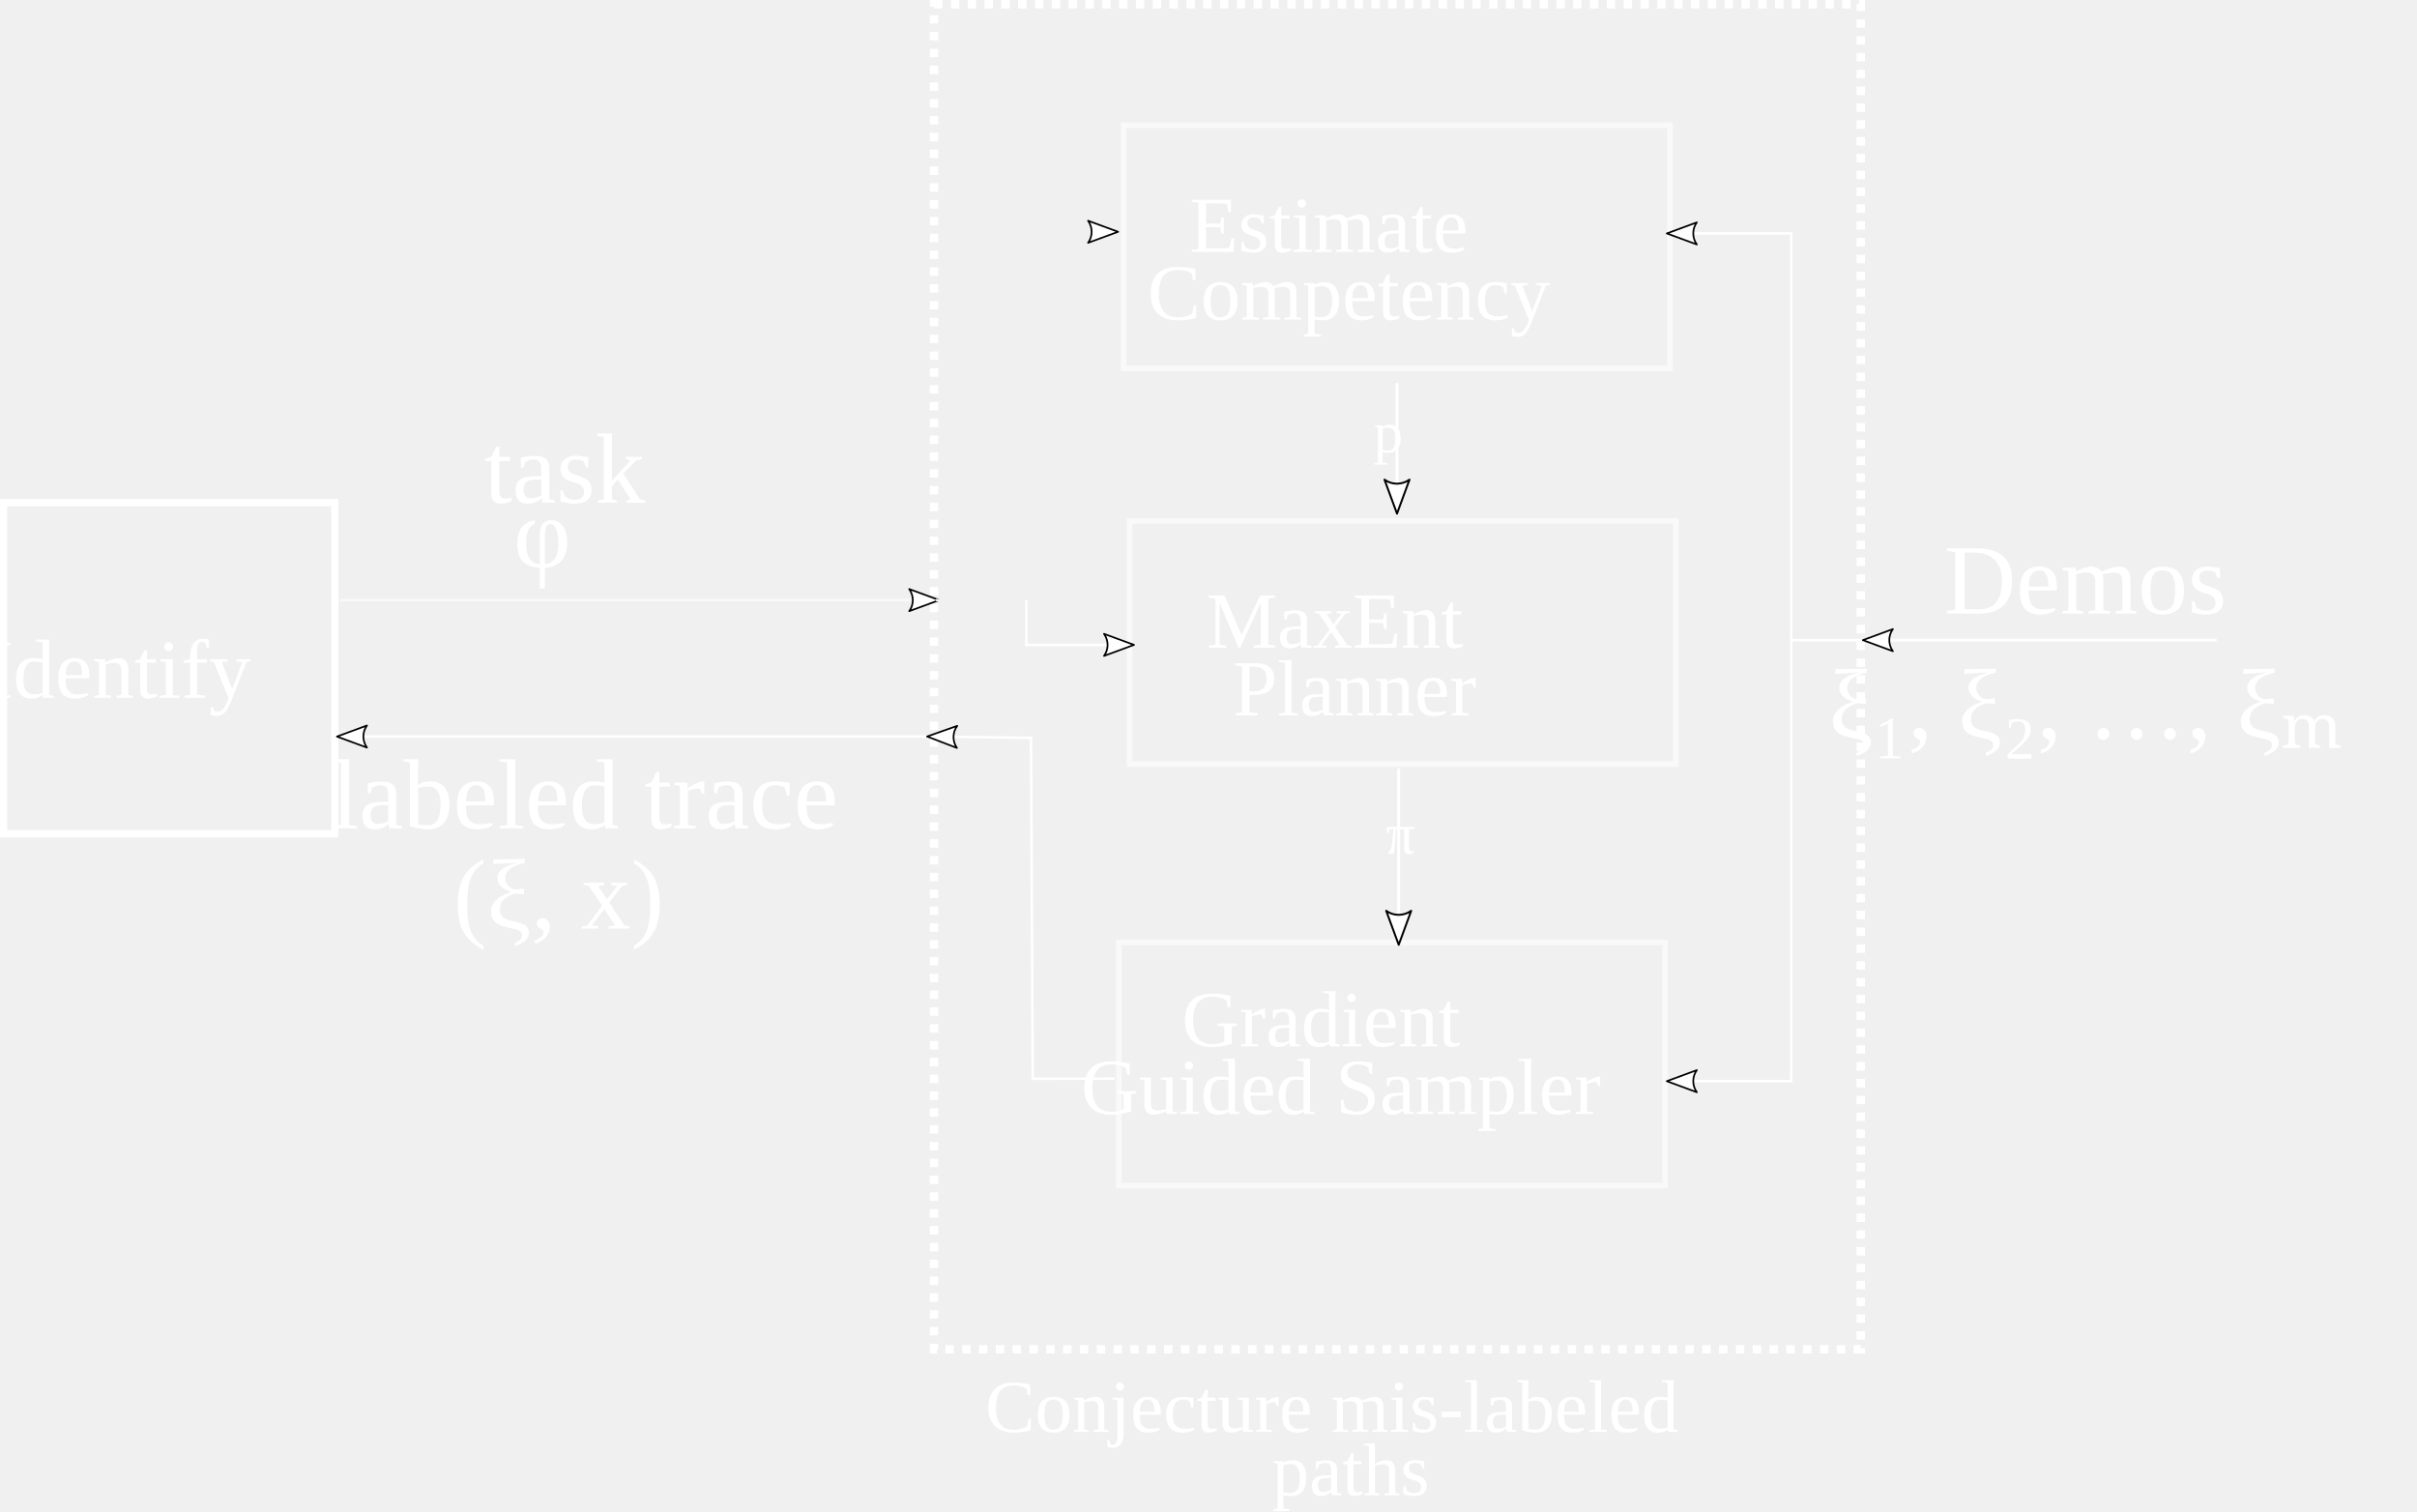
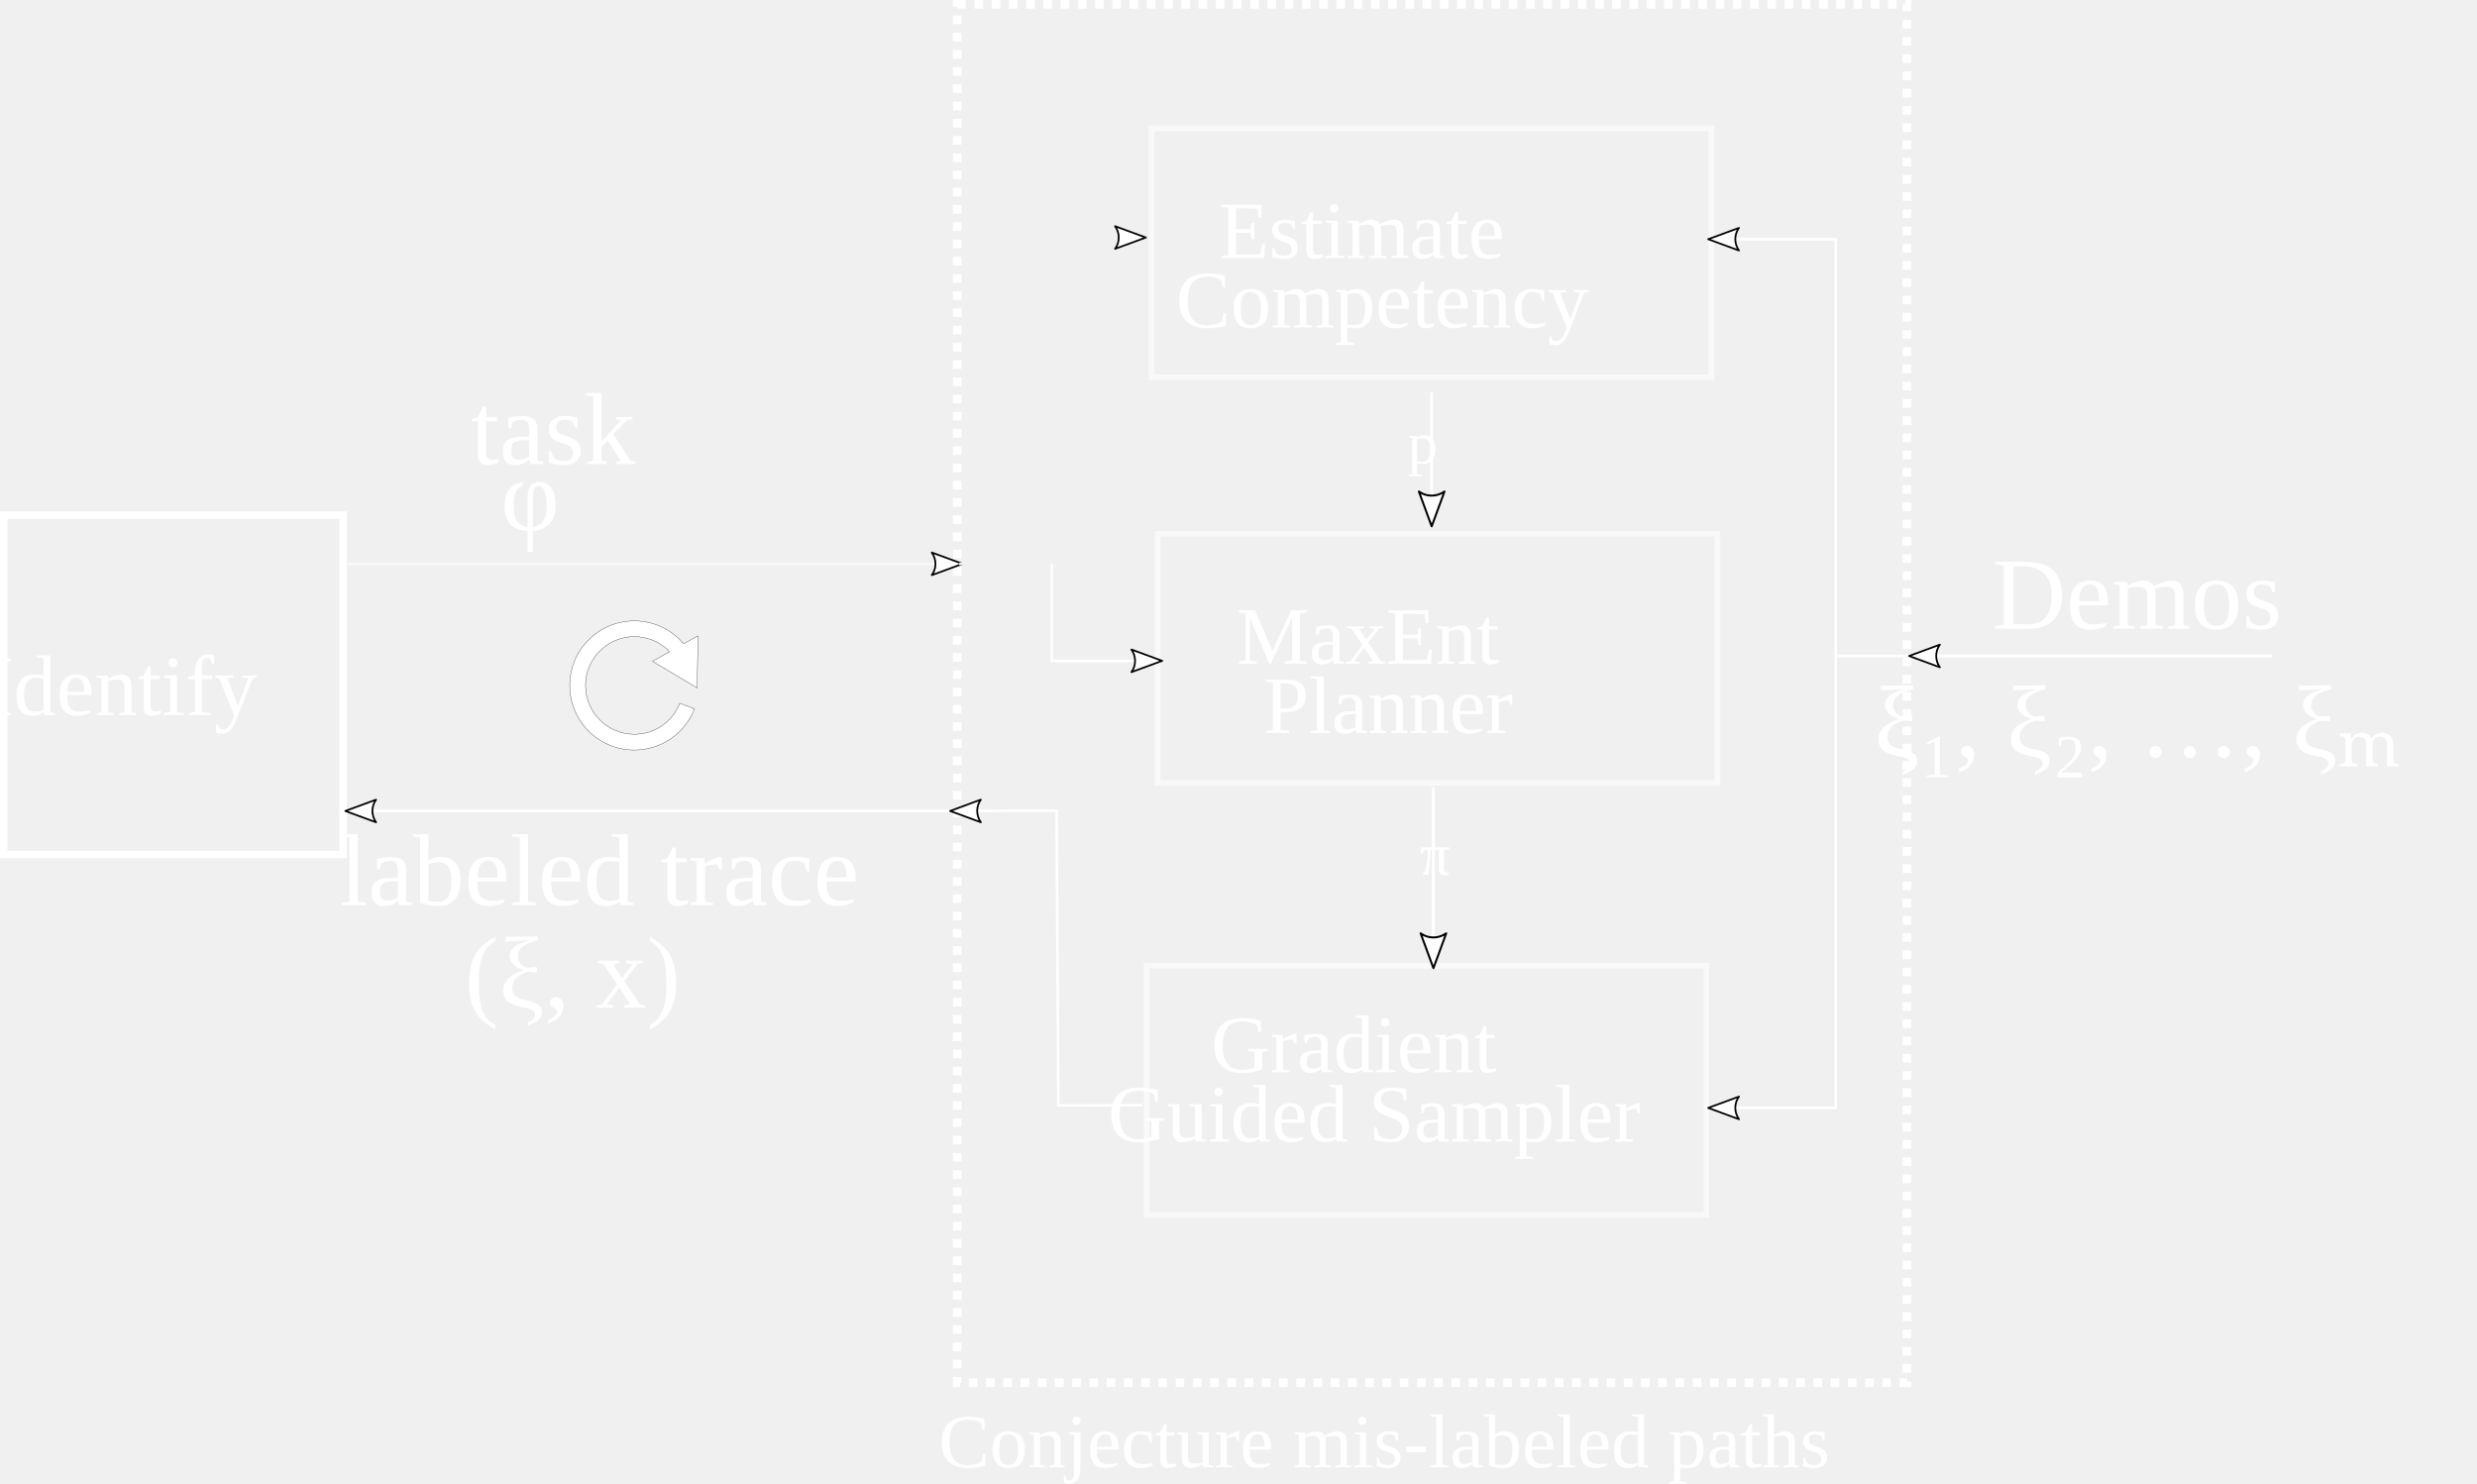
- <svg xmlns="http://www.w3.org/2000/svg" width="256.367mm" height="160.296mm" viewBox="0 0 256.367 160.296" version="1.1" id="svg5">
+ <svg xmlns="http://www.w3.org/2000/svg" width="256.367mm" height="153.591mm" viewBox="0 0 256.367 153.591" version="1.1" id="svg5">
  <defs id="defs2">
+     <marker style="overflow:visible" id="Arrow1Send" refX="0" refY="0" orient="auto">
+       <path transform="matrix(-0.2,0,0,-0.2,-1.2,0)" style="fill:context-stroke;fill-rule:evenodd;stroke:context-stroke;stroke-width:1pt" d="M 0,0 5,-5 -12.5,0 5,5 Z" id="path5166" />
+     </marker>
    <marker style="overflow:visible" id="Arrow2Lend" refX="0" refY="0" orient="auto">
      <path transform="matrix(-1.1,0,0,-1.1,-1.1,0)" d="M 8.719,4.034 -2.207,0.016 8.719,-4.002 c -1.745,2.372 -1.735,5.617 -6e-7,8.035 z" style="fill:#ffffff;fill-rule:evenodd;stroke:#000000;stroke-width:0.625;stroke-linejoin:round" id="path5172" />
    </marker>
  </defs>
  <g id="layer1" transform="translate(-5.130242,-67.50784)">
    <rect style="fill:none;fill-opacity:0.757;stroke:#ffffff;stroke-width:0.765;stroke-miterlimit:4;stroke-dasharray:none;stroke-opacity:1" id="rect876" width="35.132" height="35.132" x="5.513" y="120.823" />
    <rect style="fill:none;fill-opacity:0.757;stroke:#ffffff;stroke-width:0.892;stroke-miterlimit:4;stroke-dasharray:0.892, 0.892;stroke-dashoffset:0;stroke-opacity:1" id="rect876-3" width="98.295" height="142.678" x="104.202" y="67.954" />
    <text xml:space="preserve" style="font-size:8.909px;line-height:1.25;font-family:'Times New Roman';-inkscape-font-specification:'Times New Roman, ';text-align:center;word-spacing:0px;text-anchor:middle;fill:#ffffff;fill-opacity:1;stroke-width:0.223" x="23.213" y="141.524" id="text3587">
      <tspan id="tspan3585" style="fill:#ffffff;fill-opacity:1;stroke-width:0.223" x="23.213" y="141.524">Identify</tspan>
    </text>
-     <path style="display:inline;fill:none;fill-rule:evenodd;stroke:#f9f9f9;stroke-width:0.265;stroke-linecap:butt;stroke-linejoin:miter;stroke-miterlimit:4;stroke-dasharray:none;stroke-opacity:1;marker-end:url(#Arrow2Lend)" d="M 41.156,131.168 H 104.403" id="path4991" />
-     <text xml:space="preserve" style="font-size:10.583px;line-height:1.25;font-family:'Times New Roman';-inkscape-font-specification:'Times New Roman, ';text-align:center;word-spacing:0px;text-anchor:middle;fill:#ffffff;fill-opacity:1;stroke-width:0.265" x="71.913" y="127.678" id="text6803">
-       <tspan id="tspan6801" style="fill:#ffffff;fill-opacity:1;stroke-width:0.265" x="71.913" y="127.678">φ</tspan>
-       <tspan style="fill:#ffffff;fill-opacity:1;stroke-width:0.265" x="71.913" y="140.907" id="tspan6805" />
-     </text>
-     <text xml:space="preserve" style="font-size:10.583px;line-height:1.25;font-family:'Times New Roman';-inkscape-font-specification:'Times New Roman, ';text-align:center;word-spacing:0px;text-anchor:middle;stroke-width:0.265" x="71.642" y="120.833" id="text10743">
-       <tspan id="tspan10741" style="fill:#ffffff;fill-opacity:1;stroke-width:0.265" x="71.642" y="120.833">task</tspan>
-     </text>
+     <g id="g47939" transform="translate(0,-5.291667)">
+       <path style="display:inline;fill:none;fill-rule:evenodd;stroke:#f9f9f9;stroke-width:0.265;stroke-linecap:butt;stroke-linejoin:miter;stroke-miterlimit:4;stroke-dasharray:none;stroke-opacity:1;marker-end:url(#Arrow2Lend)" d="M 41.156,131.168 H 104.403" id="path4991" />
+       <text xml:space="preserve" style="font-size:10.583px;line-height:1.25;font-family:'Times New Roman';-inkscape-font-specification:'Times New Roman, ';text-align:center;word-spacing:0px;text-anchor:middle;fill:#ffffff;fill-opacity:1;stroke-width:0.265" x="71.913" y="127.678" id="text6803">
+         <tspan id="tspan6801" style="fill:#ffffff;fill-opacity:1;stroke-width:0.265" x="71.913" y="127.678">φ</tspan>
+         <tspan style="fill:#ffffff;fill-opacity:1;stroke-width:0.265" x="71.913" y="140.907" id="tspan6805" />
+       </text>
+       <text xml:space="preserve" style="font-size:10.583px;line-height:1.25;font-family:'Times New Roman';-inkscape-font-specification:'Times New Roman, ';text-align:center;word-spacing:0px;text-anchor:middle;stroke-width:0.265" x="71.642" y="120.833" id="text10743">
+         <tspan id="tspan10741" style="fill:#ffffff;fill-opacity:1;stroke-width:0.265" x="71.642" y="120.833">task</tspan>
+       </text>
+     </g>
    <text xml:space="preserve" style="font-size:6.18px;line-height:1.25;font-family:'Times New Roman';-inkscape-font-specification:'Times New Roman, ';text-align:center;word-spacing:0px;text-anchor:middle;stroke-width:0.155" x="156.242" y="115.477" id="text10743-1">
      <tspan id="tspan10741-8" style="fill:#ffffff;fill-opacity:1;stroke-width:0.155" x="156.242" y="115.477">p</tspan>
    </text>
    <text xml:space="preserve" style="font-size:6.18px;line-height:1.25;font-family:'Times New Roman';-inkscape-font-specification:'Times New Roman, ';text-align:center;word-spacing:0px;text-anchor:middle;stroke-width:0.155" x="157.537" y="158.06" id="text10743-1-7">
      <tspan id="tspan10741-8-9" style="fill:#ffffff;fill-opacity:1;stroke-width:0.155" x="157.537" y="158.06">π</tspan>
    </text>
-     <path style="display:inline;fill:none;fill-rule:evenodd;stroke:#ffffff;stroke-width:0.265px;stroke-linecap:butt;stroke-linejoin:miter;stroke-opacity:1;marker-end:url(#Arrow2Lend)" d="M 103.815,145.631 H 41.221" id="path4989" />
-     <text xml:space="preserve" style="font-size:10.583px;line-height:1.25;font-family:'Times New Roman';-inkscape-font-specification:'Times New Roman, ';text-align:center;word-spacing:0px;text-anchor:middle;stroke-width:0.265" x="73.763" y="155.375" id="text10743-3">
-       <tspan id="tspan10741-5" style="fill:#ffffff;fill-opacity:1;stroke-width:0.265" x="73.763" y="155.375">labeled trace</tspan>
+     <path style="display:inline;fill:none;fill-rule:evenodd;stroke:#ffffff;stroke-width:0.265px;stroke-linecap:butt;stroke-linejoin:miter;stroke-opacity:1;marker-end:url(#Arrow2Lend)" d="M 103.815,151.452 H 41.221" id="path4989" />
+     <text xml:space="preserve" style="font-size:10.583px;line-height:1.25;font-family:'Times New Roman';-inkscape-font-specification:'Times New Roman, ';text-align:center;word-spacing:0px;text-anchor:middle;stroke-width:0.265" x="73.763" y="161.195" id="text10743-3">
+       <tspan id="tspan10741-5" style="fill:#ffffff;fill-opacity:1;stroke-width:0.265" x="73.763" y="161.195">labeled trace</tspan>
    </text>
-     <text xml:space="preserve" style="font-size:10.583px;line-height:1.25;font-family:'Times New Roman';-inkscape-font-specification:'Times New Roman, ';text-align:center;word-spacing:0px;text-anchor:middle;stroke-width:0.265" x="73.654" y="166.001" id="text18398">
-       <tspan id="tspan18396" style="fill:#ffffff;fill-opacity:1;stroke-width:0.265" x="73.654" y="166.001">(ξ, x)</tspan>
-       <tspan style="fill:#ffffff;fill-opacity:1;stroke-width:0.265" x="73.654" y="179.23" id="tspan18400" />
+     <text xml:space="preserve" style="font-size:10.583px;line-height:1.25;font-family:'Times New Roman';-inkscape-font-specification:'Times New Roman, ';text-align:center;word-spacing:0px;text-anchor:middle;stroke-width:0.265" x="73.654" y="171.822" id="text18398">
+       <tspan id="tspan18396" style="fill:#ffffff;fill-opacity:1;stroke-width:0.265" x="73.654" y="171.822">(ξ, x)</tspan>
+       <tspan style="fill:#ffffff;fill-opacity:1;stroke-width:0.265" x="73.654" y="185.051" id="tspan18400" />
    </text>
    <rect style="fill:none;fill-opacity:1;stroke:#f9f9f9;stroke-width:0.586;stroke-miterlimit:4;stroke-dasharray:none;stroke-opacity:1" id="rect22340-6" width="57.932" height="25.788" x="123.808" y="167.476" />
    <rect style="fill:none;fill-opacity:1;stroke:#f9f9f9;stroke-width:0.586;stroke-miterlimit:4;stroke-dasharray:none;stroke-opacity:1" id="rect22340-6-7" width="57.932" height="25.788" x="124.944" y="122.77" />
    <text xml:space="preserve" style="font-size:8.446px;line-height:0.85;font-family:'Times New Roman';-inkscape-font-specification:'Times New Roman, ';text-align:center;word-spacing:0px;text-anchor:middle;fill:#ffffff;fill-opacity:1;stroke-width:0.211" x="154.092" y="136.209" id="text24652">
      <tspan id="tspan24650" style="fill:#ffffff;fill-opacity:1;stroke-width:0.211" x="154.092" y="136.209">MaxEnt</tspan>
      <tspan style="fill:#ffffff;fill-opacity:1;stroke-width:0.211" x="154.092" y="143.388" id="tspan26160">Planner</tspan>
    </text>
    <rect style="fill:none;fill-opacity:1;stroke:#f9f9f9;stroke-width:0.586;stroke-miterlimit:4;stroke-dasharray:none;stroke-opacity:1" id="rect22340-6-7-0" width="57.932" height="25.788" x="124.318" y="80.791" />
    <text xml:space="preserve" style="font-size:8.446px;line-height:0.85;font-family:'Times New Roman';-inkscape-font-specification:'Times New Roman, ';text-align:center;word-spacing:0px;text-anchor:middle;fill:#ffffff;fill-opacity:1;stroke-width:0.211" x="153.467" y="94.23" id="text24652-93">
      <tspan style="fill:#ffffff;fill-opacity:1;stroke-width:0.211" x="153.467" y="94.23" id="tspan26160-0">Estimate</tspan>
      <tspan style="fill:#ffffff;fill-opacity:1;stroke-width:0.211" x="153.467" y="101.409" id="tspan29735">Competency</tspan>
    </text>
    <text xml:space="preserve" style="font-size:8.446px;line-height:0.85;font-family:'Times New Roman';-inkscape-font-specification:'Times New Roman, ';text-align:center;word-spacing:0px;text-anchor:middle;fill:#ffffff;fill-opacity:1;stroke-width:0.211" x="152.645" y="178.494" id="text24652-9">
      <tspan style="fill:#ffffff;fill-opacity:1;stroke-width:0.211" x="152.645" y="178.494" id="tspan26160-2">Gradient</tspan>
      <tspan style="fill:#ffffff;fill-opacity:1;stroke-width:0.211" x="152.645" y="185.673" id="tspan27758">Guided Sampler</tspan>
    </text>
    <path style="fill:#ffffff;fill-opacity:1;stroke:#ffffff;stroke-width:0.3;stroke-linecap:butt;stroke-linejoin:miter;stroke-miterlimit:4;stroke-dasharray:none;stroke-opacity:1;marker-end:url(#Arrow2Lend)" d="m 153.302,108.14 v 13.452" id="path30690" />
    <path style="fill:#ffffff;fill-opacity:1;stroke:#ffffff;stroke-width:0.3;stroke-linecap:butt;stroke-linejoin:miter;stroke-miterlimit:4;stroke-dasharray:none;stroke-opacity:1;marker-end:url(#Arrow2Lend)" d="m 153.483,149.008 v 18.318" id="path30694" />
-     <path style="fill:none;stroke:#ffffff;stroke-width:0.265;stroke-linecap:butt;stroke-linejoin:miter;stroke-miterlimit:4;stroke-dasharray:none;stroke-opacity:1;marker-end:url(#Arrow2Lend)" d="m 123.373,181.92 -8.704,0.014 -0.183,-36.154 -10.671,-0.15" id="path31684" />
-     <path style="fill:none;stroke:#f0f0f0;stroke-width:0.265px;stroke-linecap:butt;stroke-linejoin:miter;stroke-opacity:1;marker-end:url(#Arrow2Lend)" d="m 104.403,131.168 h 9.591 V 92.098 h 9.379" id="path32240" />
-     <path style="fill:none;stroke:#ffffff;stroke-width:0.265;stroke-linecap:butt;stroke-linejoin:miter;stroke-miterlimit:4;stroke-dasharray:none;stroke-opacity:1;marker-end:url(#Arrow2Lend)" d="m 113.994,131.168 v 4.749 h 11.069" id="path32374" />
+     <path style="fill:none;stroke:#ffffff;stroke-width:0.265;stroke-linecap:butt;stroke-linejoin:miter;stroke-miterlimit:4;stroke-dasharray:none;stroke-opacity:1;marker-end:url(#Arrow2Lend)" d="m 123.373,181.92 -8.704,0.014 -0.183,-30.494 -10.671,0.011" id="path31684" />
+     <path style="fill:none;stroke:#f0f0f0;stroke-width:0.265px;stroke-linecap:butt;stroke-linejoin:miter;stroke-opacity:1;marker-end:url(#Arrow2Lend)" d="m 104.403,125.876 9.591,0.01 V 92.099 h 9.379" id="path32240" />
+     <path style="fill:none;stroke:#ffffff;stroke-width:0.265;stroke-linecap:butt;stroke-linejoin:miter;stroke-miterlimit:4;stroke-dasharray:none;stroke-opacity:1;marker-end:url(#Arrow2Lend)" d="m 113.994,125.886 v 10.031 h 11.069" id="path32374" />
    <text xml:space="preserve" style="font-size:7.907px;line-height:0.85;font-family:'Times New Roman';-inkscape-font-specification:'Times New Roman, ';text-align:center;word-spacing:0px;text-anchor:middle;stroke-width:0.198" x="153.333" y="219.392" id="text34271">
-       <tspan id="tspan34269" style="fill:#ffffff;fill-opacity:1;stroke-width:0.198" x="153.333" y="219.392">Conjecture mis-labeled</tspan>
-       <tspan style="fill:#ffffff;fill-opacity:1;stroke-width:0.198" x="153.333" y="226.113" id="tspan34273">paths</tspan>
+       <tspan style="fill:#ffffff;fill-opacity:1;stroke-width:0.198" x="153.333" y="219.392" id="tspan34273">Conjecture mis-labeled paths</tspan>
    </text>
    <text xml:space="preserve" style="font-size:10.583px;line-height:1.25;font-family:'Times New Roman';-inkscape-font-specification:'Times New Roman, ';text-align:center;word-spacing:0px;text-anchor:middle;stroke-width:0.265" x="235.579" y="132.592" id="text40495">
      <tspan id="tspan40493" style="fill:#ffffff;fill-opacity:1;stroke-width:0.265" x="235.579" y="132.592">Demos</tspan>
      <tspan style="fill:#ffffff;fill-opacity:1;stroke-width:0.265" x="235.579" y="145.821" id="tspan41633">ξ₁, ξ₂, …, ξₘ</tspan>
      <tspan style="fill:#ffffff;fill-opacity:1;stroke-width:0.265" x="235.579" y="159.05" id="tspan40497" />
    </text>
    <path style="fill:none;stroke:#ffffff;stroke-width:0.265;stroke-linecap:butt;stroke-linejoin:miter;stroke-miterlimit:4;stroke-dasharray:none;stroke-opacity:1;marker-end:url(#Arrow2Lend)" d="m 240.22,135.405 h -45.092 v 46.782 h -12.849" id="path45845" />
    <path style="fill:none;stroke:#ffffff;stroke-width:0.265;stroke-linecap:butt;stroke-linejoin:miter;stroke-miterlimit:4;stroke-dasharray:none;stroke-opacity:1;marker-end:url(#Arrow2Lend)" d="M 195.128,135.405 V 92.264 h -12.849" id="path45847" />
    <path style="fill:none;stroke:#ffffff;stroke-width:0.265px;stroke-linecap:butt;stroke-linejoin:miter;stroke-opacity:1;marker-end:url(#Arrow2Lend)" d="M 240.22,135.405 H 203.072" id="path47444" />
+     <g id="g49275" transform="matrix(0.02917114,0,0,0.02917114,64.04653,131.7791)" style="fill:#ffffff;fill-opacity:1;stroke:#000000;stroke-opacity:1">
+       <g id="g49221" style="fill:#ffffff;fill-opacity:1;stroke:#000000;stroke-opacity:1">
+         <path d="M 405.958,81.303 C 390.937,63.523 373.227,48.038 353.358,35.451 316.754,12.259 274.402,0 230.884,0 169.685,0 112.149,23.832 68.875,67.106 25.601,110.38 1.769,167.916 1.769,229.114 c 0,61.198 23.832,118.736 67.106,162.009 43.274,43.273 100.81,67.105 162.009,67.105 47.021,0 92.212,-14.145 130.688,-40.906 37.567,-26.131 66.195,-62.395 82.788,-104.87 L 392.266,292.101 C 366.117,359.044 302.768,402.3 230.882,402.3 135.386,402.3 57.694,324.609 57.694,229.112 c 0,-95.497 77.693,-173.187 173.189,-173.187 48.337,0 93.034,19.639 125.137,53.303 l -60.872,34.043 79.391,47.296 79.392,47.299 1.263,-92.403 1.267,-92.403 z" id="path49219" style="fill:#ffffff;fill-opacity:1;stroke:#000000;stroke-opacity:1" />
+       </g>
+       <g id="g49223" style="fill:#ffffff;fill-opacity:1;stroke:#000000;stroke-opacity:1">
+ </g>
+       <g id="g49225" style="fill:#ffffff;fill-opacity:1;stroke:#000000;stroke-opacity:1">
+ </g>
+       <g id="g49227" style="fill:#ffffff;fill-opacity:1;stroke:#000000;stroke-opacity:1">
+ </g>
+       <g id="g49229" style="fill:#ffffff;fill-opacity:1;stroke:#000000;stroke-opacity:1">
+ </g>
+       <g id="g49231" style="fill:#ffffff;fill-opacity:1;stroke:#000000;stroke-opacity:1">
+ </g>
+       <g id="g49233" style="fill:#ffffff;fill-opacity:1;stroke:#000000;stroke-opacity:1">
+ </g>
+       <g id="g49235" style="fill:#ffffff;fill-opacity:1;stroke:#000000;stroke-opacity:1">
+ </g>
+       <g id="g49237" style="fill:#ffffff;fill-opacity:1;stroke:#000000;stroke-opacity:1">
+ </g>
+       <g id="g49239" style="fill:#ffffff;fill-opacity:1;stroke:#000000;stroke-opacity:1">
+ </g>
+       <g id="g49241" style="fill:#ffffff;fill-opacity:1;stroke:#000000;stroke-opacity:1">
+ </g>
+       <g id="g49243" style="fill:#ffffff;fill-opacity:1;stroke:#000000;stroke-opacity:1">
+ </g>
+       <g id="g49245" style="fill:#ffffff;fill-opacity:1;stroke:#000000;stroke-opacity:1">
+ </g>
+       <g id="g49247" style="fill:#ffffff;fill-opacity:1;stroke:#000000;stroke-opacity:1">
+ </g>
+       <g id="g49249" style="fill:#ffffff;fill-opacity:1;stroke:#000000;stroke-opacity:1">
+ </g>
+       <g id="g49251" style="fill:#ffffff;fill-opacity:1;stroke:#000000;stroke-opacity:1">
+ </g>
+     </g>
  </g>
</svg>
